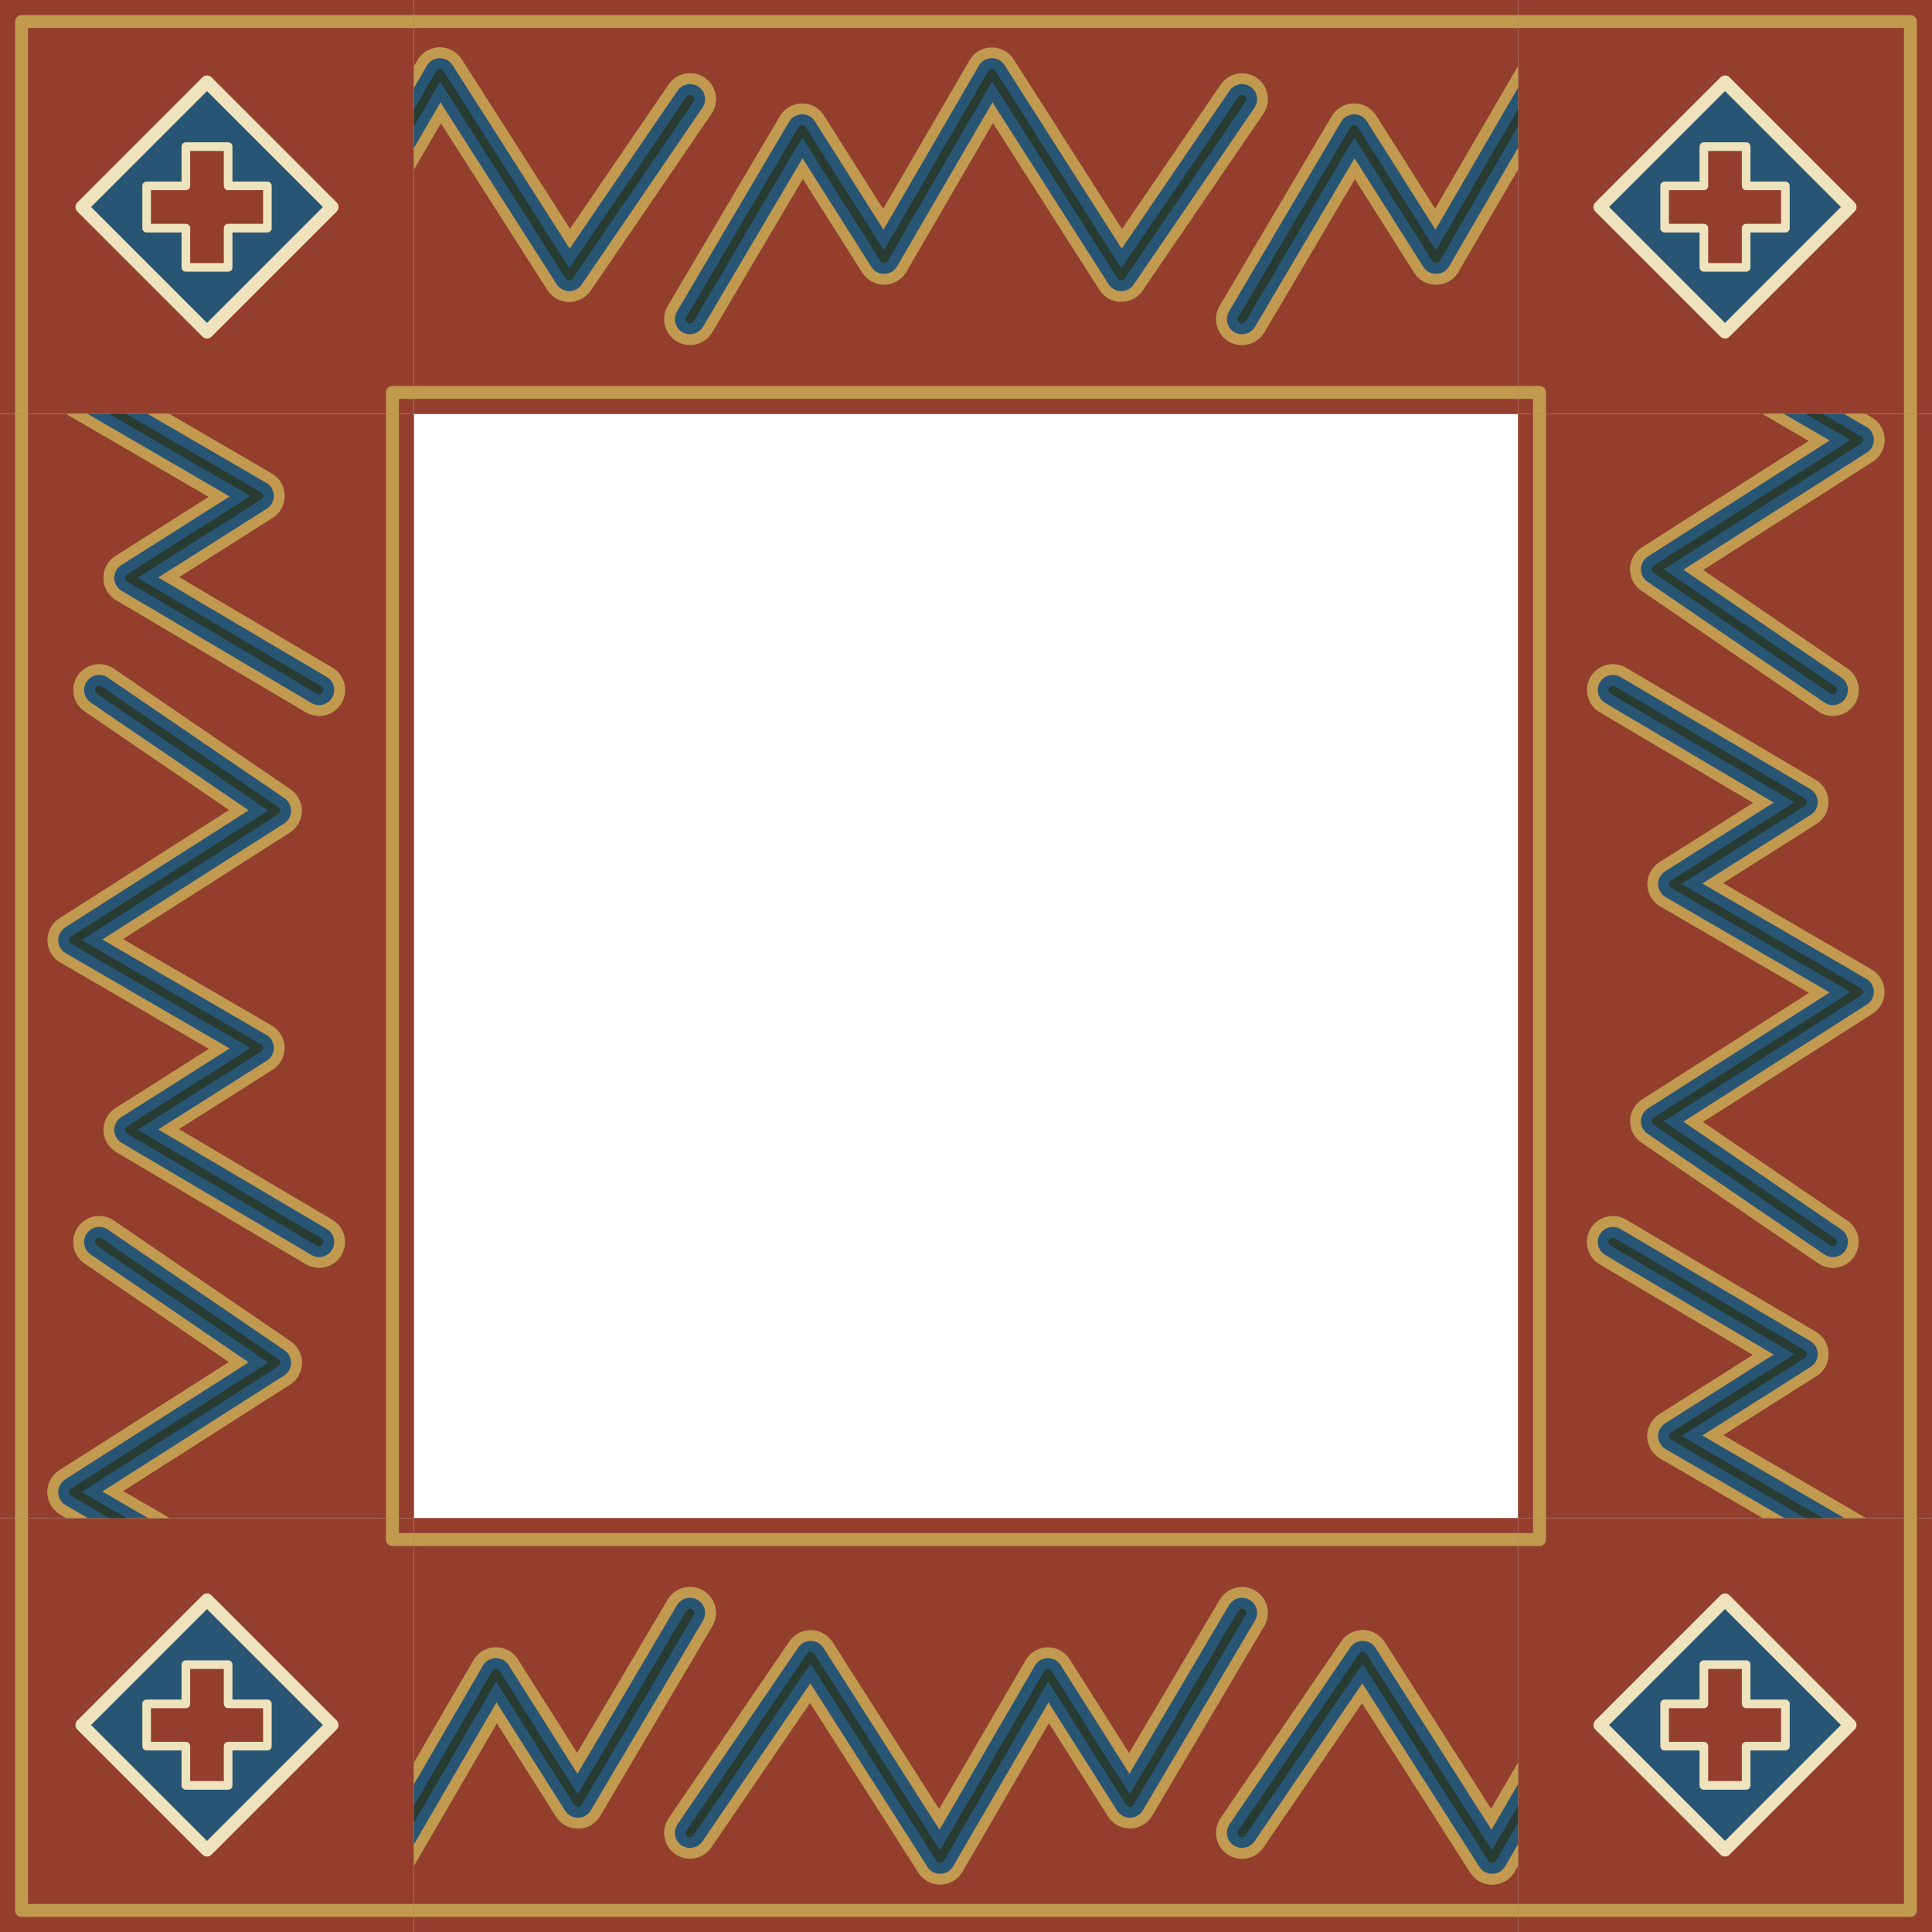
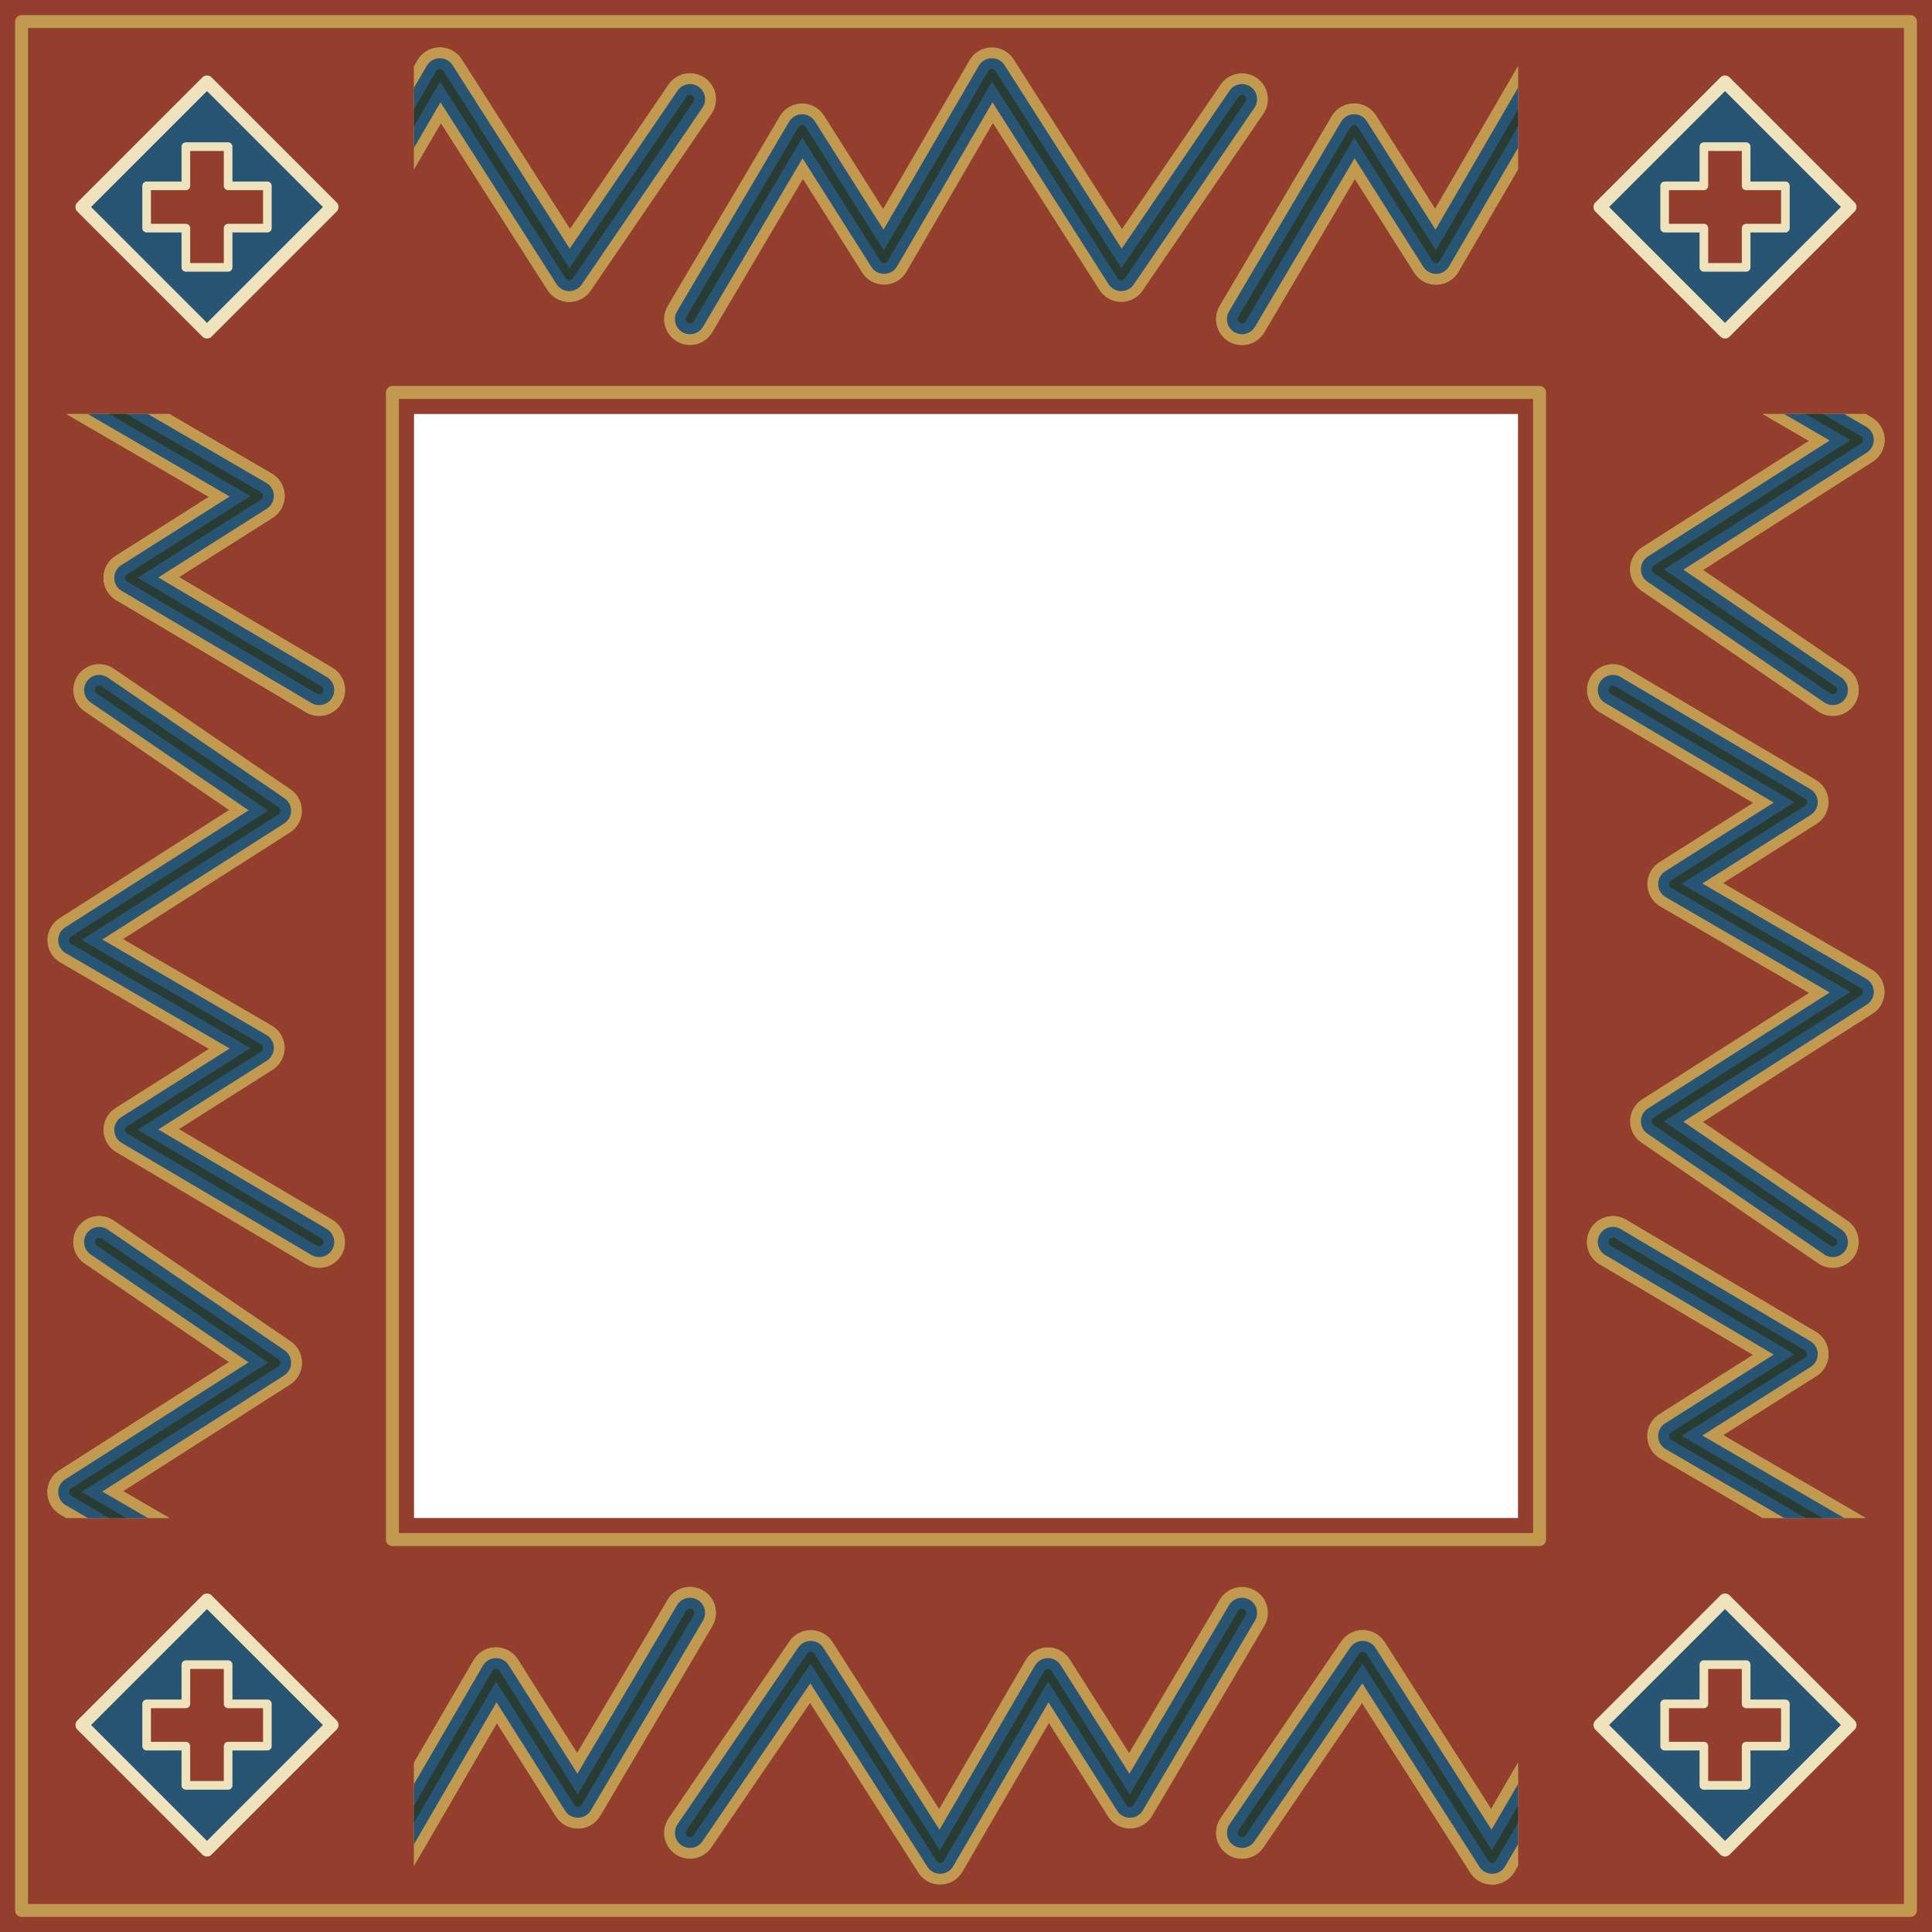
<svg xmlns="http://www.w3.org/2000/svg" width="448" height="448" viewBox="0 0 448 448">
+   <path d="M0 0 H448 V448 H0Z M96 96 V352 H352 V96Z" fill="#943e2e" stroke="none" stroke-width="1" stroke-linejoin="round" stroke-linecap="round" />
  <g transform="translate(0 0)">
-     <rect x="0" y="0" width="96" height="96" fill="#943e2e" stroke="none" stroke-width="1" />
-     <path d="M96 5 H5 V96 M96 91 H91 V96" fill="none" stroke="#c19a50" stroke-width="3" stroke-linejoin="round" stroke-linecap="round" />
    <path d="M48 19 L77 48 L48 77 L19 48Z" fill="#285574" stroke="#eee3bc" stroke-width="3" stroke-linejoin="round" stroke-linecap="round" />
    <path d="M43.1 34 H52.9 V43.1 H62 V52.9 H52.9 V62 H43.1 V52.9 H34 V43.1 H43.1Z" fill="#943e2e" stroke="#eee3bc" stroke-width="2" stroke-linejoin="round" stroke-linecap="round" />
  </g>
  <g transform="translate(448 0) rotate(90)">
-     <rect x="0" y="0" width="96" height="96" fill="#943e2e" stroke="none" stroke-width="1" />
-     <path d="M96 5 H5 V96 M96 91 H91 V96" fill="none" stroke="#c19a50" stroke-width="3" stroke-linejoin="round" stroke-linecap="round" />
    <path d="M48 19 L77 48 L48 77 L19 48Z" fill="#285574" stroke="#eee3bc" stroke-width="3" stroke-linejoin="round" stroke-linecap="round" />
    <path d="M43.1 34 H52.9 V43.1 H62 V52.9 H52.9 V62 H43.1 V52.9 H34 V43.1 H43.1Z" fill="#943e2e" stroke="#eee3bc" stroke-width="2" stroke-linejoin="round" stroke-linecap="round" />
  </g>
  <g transform="translate(448 448) rotate(180)">
-     <rect x="0" y="0" width="96" height="96" fill="#943e2e" stroke="none" stroke-width="1" />
-     <path d="M96 5 H5 V96 M96 91 H91 V96" fill="none" stroke="#c19a50" stroke-width="3" stroke-linejoin="round" stroke-linecap="round" />
    <path d="M48 19 L77 48 L48 77 L19 48Z" fill="#285574" stroke="#eee3bc" stroke-width="3" stroke-linejoin="round" stroke-linecap="round" />
    <path d="M43.1 34 H52.9 V43.1 H62 V52.9 H52.9 V62 H43.1 V52.9 H34 V43.1 H43.1Z" fill="#943e2e" stroke="#eee3bc" stroke-width="2" stroke-linejoin="round" stroke-linecap="round" />
  </g>
  <g transform="translate(0 448) rotate(270)">
-     <rect x="0" y="0" width="96" height="96" fill="#943e2e" stroke="none" stroke-width="1" />
-     <path d="M96 5 H5 V96 M96 91 H91 V96" fill="none" stroke="#c19a50" stroke-width="3" stroke-linejoin="round" stroke-linecap="round" />
    <path d="M48 19 L77 48 L48 77 L19 48Z" fill="#285574" stroke="#eee3bc" stroke-width="3" stroke-linejoin="round" stroke-linecap="round" />
    <path d="M43.1 34 H52.9 V43.1 H62 V52.9 H52.9 V62 H43.1 V52.9 H34 V43.1 H43.1Z" fill="#943e2e" stroke="#eee3bc" stroke-width="2" stroke-linejoin="round" stroke-linecap="round" />
  </g>
  <g transform="translate(96 0)">
    <svg width="256" height="96" viewBox="0 0 256 96" overflow="hidden">
-       <rect x="0" y="0" width="256" height="96" fill="#943e2e" stroke="none" stroke-width="1" />
      <g transform="translate(-256 0)">
-         <path d="M0 5 H256 M0 91 H256" fill="none" stroke="#c19a50" stroke-width="3" stroke-linejoin="round" stroke-linecap="round" />
        <path d="M-64 74 L-38 30 L-19 60 L6 17 L36 64 L64 23" fill="none" stroke="#c19a50" stroke-width="12" stroke-linejoin="round" stroke-linecap="round" />
        <path d="M-64 74 L-38 30 L-19 60 L6 17 L36 64 L64 23" fill="none" stroke="#285574" stroke-width="7" stroke-linejoin="round" stroke-linecap="round" />
        <path d="M-64 74 L-38 30 L-19 60 L6 17 L36 64 L64 23" fill="none" stroke="#293c33" stroke-width="2" stroke-linejoin="round" stroke-linecap="round" />
        <path d="M64 74 L90 30 L109 60 L134 17 L164 64 L192 23" fill="none" stroke="#c19a50" stroke-width="12" stroke-linejoin="round" stroke-linecap="round" />
        <path d="M64 74 L90 30 L109 60 L134 17 L164 64 L192 23" fill="none" stroke="#285574" stroke-width="7" stroke-linejoin="round" stroke-linecap="round" />
        <path d="M64 74 L90 30 L109 60 L134 17 L164 64 L192 23" fill="none" stroke="#293c33" stroke-width="2" stroke-linejoin="round" stroke-linecap="round" />
        <path d="M192 74 L218 30 L237 60 L262 17 L292 64 L320 23" fill="none" stroke="#c19a50" stroke-width="12" stroke-linejoin="round" stroke-linecap="round" />
        <path d="M192 74 L218 30 L237 60 L262 17 L292 64 L320 23" fill="none" stroke="#285574" stroke-width="7" stroke-linejoin="round" stroke-linecap="round" />
        <path d="M192 74 L218 30 L237 60 L262 17 L292 64 L320 23" fill="none" stroke="#293c33" stroke-width="2" stroke-linejoin="round" stroke-linecap="round" />
      </g>
      <g transform="translate(0 0)">
-         <path d="M0 5 H256 M0 91 H256" fill="none" stroke="#c19a50" stroke-width="3" stroke-linejoin="round" stroke-linecap="round" />
        <path d="M-64 74 L-38 30 L-19 60 L6 17 L36 64 L64 23" fill="none" stroke="#c19a50" stroke-width="12" stroke-linejoin="round" stroke-linecap="round" />
        <path d="M-64 74 L-38 30 L-19 60 L6 17 L36 64 L64 23" fill="none" stroke="#285574" stroke-width="7" stroke-linejoin="round" stroke-linecap="round" />
        <path d="M-64 74 L-38 30 L-19 60 L6 17 L36 64 L64 23" fill="none" stroke="#293c33" stroke-width="2" stroke-linejoin="round" stroke-linecap="round" />
        <path d="M64 74 L90 30 L109 60 L134 17 L164 64 L192 23" fill="none" stroke="#c19a50" stroke-width="12" stroke-linejoin="round" stroke-linecap="round" />
        <path d="M64 74 L90 30 L109 60 L134 17 L164 64 L192 23" fill="none" stroke="#285574" stroke-width="7" stroke-linejoin="round" stroke-linecap="round" />
        <path d="M64 74 L90 30 L109 60 L134 17 L164 64 L192 23" fill="none" stroke="#293c33" stroke-width="2" stroke-linejoin="round" stroke-linecap="round" />
        <path d="M192 74 L218 30 L237 60 L262 17 L292 64 L320 23" fill="none" stroke="#c19a50" stroke-width="12" stroke-linejoin="round" stroke-linecap="round" />
        <path d="M192 74 L218 30 L237 60 L262 17 L292 64 L320 23" fill="none" stroke="#285574" stroke-width="7" stroke-linejoin="round" stroke-linecap="round" />
        <path d="M192 74 L218 30 L237 60 L262 17 L292 64 L320 23" fill="none" stroke="#293c33" stroke-width="2" stroke-linejoin="round" stroke-linecap="round" />
      </g>
      <g transform="translate(256 0)">
-         <path d="M0 5 H256 M0 91 H256" fill="none" stroke="#c19a50" stroke-width="3" stroke-linejoin="round" stroke-linecap="round" />
        <path d="M-64 74 L-38 30 L-19 60 L6 17 L36 64 L64 23" fill="none" stroke="#c19a50" stroke-width="12" stroke-linejoin="round" stroke-linecap="round" />
        <path d="M-64 74 L-38 30 L-19 60 L6 17 L36 64 L64 23" fill="none" stroke="#285574" stroke-width="7" stroke-linejoin="round" stroke-linecap="round" />
        <path d="M-64 74 L-38 30 L-19 60 L6 17 L36 64 L64 23" fill="none" stroke="#293c33" stroke-width="2" stroke-linejoin="round" stroke-linecap="round" />
        <path d="M64 74 L90 30 L109 60 L134 17 L164 64 L192 23" fill="none" stroke="#c19a50" stroke-width="12" stroke-linejoin="round" stroke-linecap="round" />
        <path d="M64 74 L90 30 L109 60 L134 17 L164 64 L192 23" fill="none" stroke="#285574" stroke-width="7" stroke-linejoin="round" stroke-linecap="round" />
        <path d="M64 74 L90 30 L109 60 L134 17 L164 64 L192 23" fill="none" stroke="#293c33" stroke-width="2" stroke-linejoin="round" stroke-linecap="round" />
        <path d="M192 74 L218 30 L237 60 L262 17 L292 64 L320 23" fill="none" stroke="#c19a50" stroke-width="12" stroke-linejoin="round" stroke-linecap="round" />
        <path d="M192 74 L218 30 L237 60 L262 17 L292 64 L320 23" fill="none" stroke="#285574" stroke-width="7" stroke-linejoin="round" stroke-linecap="round" />
        <path d="M192 74 L218 30 L237 60 L262 17 L292 64 L320 23" fill="none" stroke="#293c33" stroke-width="2" stroke-linejoin="round" stroke-linecap="round" />
      </g>
    </svg>
  </g>
  <g transform="translate(448 96) rotate(90)">
    <svg width="256" height="96" viewBox="0 0 256 96" overflow="hidden">
-       <rect x="0" y="0" width="256" height="96" fill="#943e2e" stroke="none" stroke-width="1" />
      <g transform="translate(-256 0)">
-         <path d="M0 5 H256 M0 91 H256" fill="none" stroke="#c19a50" stroke-width="3" stroke-linejoin="round" stroke-linecap="round" />
        <path d="M-64 74 L-38 30 L-19 60 L6 17 L36 64 L64 23" fill="none" stroke="#c19a50" stroke-width="12" stroke-linejoin="round" stroke-linecap="round" />
        <path d="M-64 74 L-38 30 L-19 60 L6 17 L36 64 L64 23" fill="none" stroke="#285574" stroke-width="7" stroke-linejoin="round" stroke-linecap="round" />
        <path d="M-64 74 L-38 30 L-19 60 L6 17 L36 64 L64 23" fill="none" stroke="#293c33" stroke-width="2" stroke-linejoin="round" stroke-linecap="round" />
        <path d="M64 74 L90 30 L109 60 L134 17 L164 64 L192 23" fill="none" stroke="#c19a50" stroke-width="12" stroke-linejoin="round" stroke-linecap="round" />
        <path d="M64 74 L90 30 L109 60 L134 17 L164 64 L192 23" fill="none" stroke="#285574" stroke-width="7" stroke-linejoin="round" stroke-linecap="round" />
        <path d="M64 74 L90 30 L109 60 L134 17 L164 64 L192 23" fill="none" stroke="#293c33" stroke-width="2" stroke-linejoin="round" stroke-linecap="round" />
        <path d="M192 74 L218 30 L237 60 L262 17 L292 64 L320 23" fill="none" stroke="#c19a50" stroke-width="12" stroke-linejoin="round" stroke-linecap="round" />
        <path d="M192 74 L218 30 L237 60 L262 17 L292 64 L320 23" fill="none" stroke="#285574" stroke-width="7" stroke-linejoin="round" stroke-linecap="round" />
        <path d="M192 74 L218 30 L237 60 L262 17 L292 64 L320 23" fill="none" stroke="#293c33" stroke-width="2" stroke-linejoin="round" stroke-linecap="round" />
      </g>
      <g transform="translate(0 0)">
-         <path d="M0 5 H256 M0 91 H256" fill="none" stroke="#c19a50" stroke-width="3" stroke-linejoin="round" stroke-linecap="round" />
        <path d="M-64 74 L-38 30 L-19 60 L6 17 L36 64 L64 23" fill="none" stroke="#c19a50" stroke-width="12" stroke-linejoin="round" stroke-linecap="round" />
        <path d="M-64 74 L-38 30 L-19 60 L6 17 L36 64 L64 23" fill="none" stroke="#285574" stroke-width="7" stroke-linejoin="round" stroke-linecap="round" />
        <path d="M-64 74 L-38 30 L-19 60 L6 17 L36 64 L64 23" fill="none" stroke="#293c33" stroke-width="2" stroke-linejoin="round" stroke-linecap="round" />
        <path d="M64 74 L90 30 L109 60 L134 17 L164 64 L192 23" fill="none" stroke="#c19a50" stroke-width="12" stroke-linejoin="round" stroke-linecap="round" />
        <path d="M64 74 L90 30 L109 60 L134 17 L164 64 L192 23" fill="none" stroke="#285574" stroke-width="7" stroke-linejoin="round" stroke-linecap="round" />
        <path d="M64 74 L90 30 L109 60 L134 17 L164 64 L192 23" fill="none" stroke="#293c33" stroke-width="2" stroke-linejoin="round" stroke-linecap="round" />
        <path d="M192 74 L218 30 L237 60 L262 17 L292 64 L320 23" fill="none" stroke="#c19a50" stroke-width="12" stroke-linejoin="round" stroke-linecap="round" />
        <path d="M192 74 L218 30 L237 60 L262 17 L292 64 L320 23" fill="none" stroke="#285574" stroke-width="7" stroke-linejoin="round" stroke-linecap="round" />
        <path d="M192 74 L218 30 L237 60 L262 17 L292 64 L320 23" fill="none" stroke="#293c33" stroke-width="2" stroke-linejoin="round" stroke-linecap="round" />
      </g>
      <g transform="translate(256 0)">
-         <path d="M0 5 H256 M0 91 H256" fill="none" stroke="#c19a50" stroke-width="3" stroke-linejoin="round" stroke-linecap="round" />
        <path d="M-64 74 L-38 30 L-19 60 L6 17 L36 64 L64 23" fill="none" stroke="#c19a50" stroke-width="12" stroke-linejoin="round" stroke-linecap="round" />
        <path d="M-64 74 L-38 30 L-19 60 L6 17 L36 64 L64 23" fill="none" stroke="#285574" stroke-width="7" stroke-linejoin="round" stroke-linecap="round" />
        <path d="M-64 74 L-38 30 L-19 60 L6 17 L36 64 L64 23" fill="none" stroke="#293c33" stroke-width="2" stroke-linejoin="round" stroke-linecap="round" />
        <path d="M64 74 L90 30 L109 60 L134 17 L164 64 L192 23" fill="none" stroke="#c19a50" stroke-width="12" stroke-linejoin="round" stroke-linecap="round" />
        <path d="M64 74 L90 30 L109 60 L134 17 L164 64 L192 23" fill="none" stroke="#285574" stroke-width="7" stroke-linejoin="round" stroke-linecap="round" />
        <path d="M64 74 L90 30 L109 60 L134 17 L164 64 L192 23" fill="none" stroke="#293c33" stroke-width="2" stroke-linejoin="round" stroke-linecap="round" />
        <path d="M192 74 L218 30 L237 60 L262 17 L292 64 L320 23" fill="none" stroke="#c19a50" stroke-width="12" stroke-linejoin="round" stroke-linecap="round" />
        <path d="M192 74 L218 30 L237 60 L262 17 L292 64 L320 23" fill="none" stroke="#285574" stroke-width="7" stroke-linejoin="round" stroke-linecap="round" />
        <path d="M192 74 L218 30 L237 60 L262 17 L292 64 L320 23" fill="none" stroke="#293c33" stroke-width="2" stroke-linejoin="round" stroke-linecap="round" />
      </g>
    </svg>
  </g>
  <g transform="translate(352 448) rotate(180)">
    <svg width="256" height="96" viewBox="0 0 256 96" overflow="hidden">
-       <rect x="0" y="0" width="256" height="96" fill="#943e2e" stroke="none" stroke-width="1" />
      <g transform="translate(-256 0)">
-         <path d="M0 5 H256 M0 91 H256" fill="none" stroke="#c19a50" stroke-width="3" stroke-linejoin="round" stroke-linecap="round" />
        <path d="M-64 74 L-38 30 L-19 60 L6 17 L36 64 L64 23" fill="none" stroke="#c19a50" stroke-width="12" stroke-linejoin="round" stroke-linecap="round" />
        <path d="M-64 74 L-38 30 L-19 60 L6 17 L36 64 L64 23" fill="none" stroke="#285574" stroke-width="7" stroke-linejoin="round" stroke-linecap="round" />
        <path d="M-64 74 L-38 30 L-19 60 L6 17 L36 64 L64 23" fill="none" stroke="#293c33" stroke-width="2" stroke-linejoin="round" stroke-linecap="round" />
        <path d="M64 74 L90 30 L109 60 L134 17 L164 64 L192 23" fill="none" stroke="#c19a50" stroke-width="12" stroke-linejoin="round" stroke-linecap="round" />
        <path d="M64 74 L90 30 L109 60 L134 17 L164 64 L192 23" fill="none" stroke="#285574" stroke-width="7" stroke-linejoin="round" stroke-linecap="round" />
        <path d="M64 74 L90 30 L109 60 L134 17 L164 64 L192 23" fill="none" stroke="#293c33" stroke-width="2" stroke-linejoin="round" stroke-linecap="round" />
        <path d="M192 74 L218 30 L237 60 L262 17 L292 64 L320 23" fill="none" stroke="#c19a50" stroke-width="12" stroke-linejoin="round" stroke-linecap="round" />
        <path d="M192 74 L218 30 L237 60 L262 17 L292 64 L320 23" fill="none" stroke="#285574" stroke-width="7" stroke-linejoin="round" stroke-linecap="round" />
        <path d="M192 74 L218 30 L237 60 L262 17 L292 64 L320 23" fill="none" stroke="#293c33" stroke-width="2" stroke-linejoin="round" stroke-linecap="round" />
      </g>
      <g transform="translate(0 0)">
-         <path d="M0 5 H256 M0 91 H256" fill="none" stroke="#c19a50" stroke-width="3" stroke-linejoin="round" stroke-linecap="round" />
        <path d="M-64 74 L-38 30 L-19 60 L6 17 L36 64 L64 23" fill="none" stroke="#c19a50" stroke-width="12" stroke-linejoin="round" stroke-linecap="round" />
        <path d="M-64 74 L-38 30 L-19 60 L6 17 L36 64 L64 23" fill="none" stroke="#285574" stroke-width="7" stroke-linejoin="round" stroke-linecap="round" />
        <path d="M-64 74 L-38 30 L-19 60 L6 17 L36 64 L64 23" fill="none" stroke="#293c33" stroke-width="2" stroke-linejoin="round" stroke-linecap="round" />
        <path d="M64 74 L90 30 L109 60 L134 17 L164 64 L192 23" fill="none" stroke="#c19a50" stroke-width="12" stroke-linejoin="round" stroke-linecap="round" />
        <path d="M64 74 L90 30 L109 60 L134 17 L164 64 L192 23" fill="none" stroke="#285574" stroke-width="7" stroke-linejoin="round" stroke-linecap="round" />
        <path d="M64 74 L90 30 L109 60 L134 17 L164 64 L192 23" fill="none" stroke="#293c33" stroke-width="2" stroke-linejoin="round" stroke-linecap="round" />
        <path d="M192 74 L218 30 L237 60 L262 17 L292 64 L320 23" fill="none" stroke="#c19a50" stroke-width="12" stroke-linejoin="round" stroke-linecap="round" />
        <path d="M192 74 L218 30 L237 60 L262 17 L292 64 L320 23" fill="none" stroke="#285574" stroke-width="7" stroke-linejoin="round" stroke-linecap="round" />
        <path d="M192 74 L218 30 L237 60 L262 17 L292 64 L320 23" fill="none" stroke="#293c33" stroke-width="2" stroke-linejoin="round" stroke-linecap="round" />
      </g>
      <g transform="translate(256 0)">
-         <path d="M0 5 H256 M0 91 H256" fill="none" stroke="#c19a50" stroke-width="3" stroke-linejoin="round" stroke-linecap="round" />
        <path d="M-64 74 L-38 30 L-19 60 L6 17 L36 64 L64 23" fill="none" stroke="#c19a50" stroke-width="12" stroke-linejoin="round" stroke-linecap="round" />
        <path d="M-64 74 L-38 30 L-19 60 L6 17 L36 64 L64 23" fill="none" stroke="#285574" stroke-width="7" stroke-linejoin="round" stroke-linecap="round" />
        <path d="M-64 74 L-38 30 L-19 60 L6 17 L36 64 L64 23" fill="none" stroke="#293c33" stroke-width="2" stroke-linejoin="round" stroke-linecap="round" />
        <path d="M64 74 L90 30 L109 60 L134 17 L164 64 L192 23" fill="none" stroke="#c19a50" stroke-width="12" stroke-linejoin="round" stroke-linecap="round" />
        <path d="M64 74 L90 30 L109 60 L134 17 L164 64 L192 23" fill="none" stroke="#285574" stroke-width="7" stroke-linejoin="round" stroke-linecap="round" />
        <path d="M64 74 L90 30 L109 60 L134 17 L164 64 L192 23" fill="none" stroke="#293c33" stroke-width="2" stroke-linejoin="round" stroke-linecap="round" />
        <path d="M192 74 L218 30 L237 60 L262 17 L292 64 L320 23" fill="none" stroke="#c19a50" stroke-width="12" stroke-linejoin="round" stroke-linecap="round" />
        <path d="M192 74 L218 30 L237 60 L262 17 L292 64 L320 23" fill="none" stroke="#285574" stroke-width="7" stroke-linejoin="round" stroke-linecap="round" />
        <path d="M192 74 L218 30 L237 60 L262 17 L292 64 L320 23" fill="none" stroke="#293c33" stroke-width="2" stroke-linejoin="round" stroke-linecap="round" />
      </g>
    </svg>
  </g>
  <g transform="translate(0 352) rotate(270)">
    <svg width="256" height="96" viewBox="0 0 256 96" overflow="hidden">
-       <rect x="0" y="0" width="256" height="96" fill="#943e2e" stroke="none" stroke-width="1" />
      <g transform="translate(-256 0)">
-         <path d="M0 5 H256 M0 91 H256" fill="none" stroke="#c19a50" stroke-width="3" stroke-linejoin="round" stroke-linecap="round" />
        <path d="M-64 74 L-38 30 L-19 60 L6 17 L36 64 L64 23" fill="none" stroke="#c19a50" stroke-width="12" stroke-linejoin="round" stroke-linecap="round" />
        <path d="M-64 74 L-38 30 L-19 60 L6 17 L36 64 L64 23" fill="none" stroke="#285574" stroke-width="7" stroke-linejoin="round" stroke-linecap="round" />
        <path d="M-64 74 L-38 30 L-19 60 L6 17 L36 64 L64 23" fill="none" stroke="#293c33" stroke-width="2" stroke-linejoin="round" stroke-linecap="round" />
        <path d="M64 74 L90 30 L109 60 L134 17 L164 64 L192 23" fill="none" stroke="#c19a50" stroke-width="12" stroke-linejoin="round" stroke-linecap="round" />
        <path d="M64 74 L90 30 L109 60 L134 17 L164 64 L192 23" fill="none" stroke="#285574" stroke-width="7" stroke-linejoin="round" stroke-linecap="round" />
        <path d="M64 74 L90 30 L109 60 L134 17 L164 64 L192 23" fill="none" stroke="#293c33" stroke-width="2" stroke-linejoin="round" stroke-linecap="round" />
        <path d="M192 74 L218 30 L237 60 L262 17 L292 64 L320 23" fill="none" stroke="#c19a50" stroke-width="12" stroke-linejoin="round" stroke-linecap="round" />
        <path d="M192 74 L218 30 L237 60 L262 17 L292 64 L320 23" fill="none" stroke="#285574" stroke-width="7" stroke-linejoin="round" stroke-linecap="round" />
        <path d="M192 74 L218 30 L237 60 L262 17 L292 64 L320 23" fill="none" stroke="#293c33" stroke-width="2" stroke-linejoin="round" stroke-linecap="round" />
      </g>
      <g transform="translate(0 0)">
-         <path d="M0 5 H256 M0 91 H256" fill="none" stroke="#c19a50" stroke-width="3" stroke-linejoin="round" stroke-linecap="round" />
        <path d="M-64 74 L-38 30 L-19 60 L6 17 L36 64 L64 23" fill="none" stroke="#c19a50" stroke-width="12" stroke-linejoin="round" stroke-linecap="round" />
        <path d="M-64 74 L-38 30 L-19 60 L6 17 L36 64 L64 23" fill="none" stroke="#285574" stroke-width="7" stroke-linejoin="round" stroke-linecap="round" />
        <path d="M-64 74 L-38 30 L-19 60 L6 17 L36 64 L64 23" fill="none" stroke="#293c33" stroke-width="2" stroke-linejoin="round" stroke-linecap="round" />
        <path d="M64 74 L90 30 L109 60 L134 17 L164 64 L192 23" fill="none" stroke="#c19a50" stroke-width="12" stroke-linejoin="round" stroke-linecap="round" />
        <path d="M64 74 L90 30 L109 60 L134 17 L164 64 L192 23" fill="none" stroke="#285574" stroke-width="7" stroke-linejoin="round" stroke-linecap="round" />
        <path d="M64 74 L90 30 L109 60 L134 17 L164 64 L192 23" fill="none" stroke="#293c33" stroke-width="2" stroke-linejoin="round" stroke-linecap="round" />
        <path d="M192 74 L218 30 L237 60 L262 17 L292 64 L320 23" fill="none" stroke="#c19a50" stroke-width="12" stroke-linejoin="round" stroke-linecap="round" />
        <path d="M192 74 L218 30 L237 60 L262 17 L292 64 L320 23" fill="none" stroke="#285574" stroke-width="7" stroke-linejoin="round" stroke-linecap="round" />
        <path d="M192 74 L218 30 L237 60 L262 17 L292 64 L320 23" fill="none" stroke="#293c33" stroke-width="2" stroke-linejoin="round" stroke-linecap="round" />
      </g>
      <g transform="translate(256 0)">
-         <path d="M0 5 H256 M0 91 H256" fill="none" stroke="#c19a50" stroke-width="3" stroke-linejoin="round" stroke-linecap="round" />
        <path d="M-64 74 L-38 30 L-19 60 L6 17 L36 64 L64 23" fill="none" stroke="#c19a50" stroke-width="12" stroke-linejoin="round" stroke-linecap="round" />
        <path d="M-64 74 L-38 30 L-19 60 L6 17 L36 64 L64 23" fill="none" stroke="#285574" stroke-width="7" stroke-linejoin="round" stroke-linecap="round" />
        <path d="M-64 74 L-38 30 L-19 60 L6 17 L36 64 L64 23" fill="none" stroke="#293c33" stroke-width="2" stroke-linejoin="round" stroke-linecap="round" />
        <path d="M64 74 L90 30 L109 60 L134 17 L164 64 L192 23" fill="none" stroke="#c19a50" stroke-width="12" stroke-linejoin="round" stroke-linecap="round" />
        <path d="M64 74 L90 30 L109 60 L134 17 L164 64 L192 23" fill="none" stroke="#285574" stroke-width="7" stroke-linejoin="round" stroke-linecap="round" />
        <path d="M64 74 L90 30 L109 60 L134 17 L164 64 L192 23" fill="none" stroke="#293c33" stroke-width="2" stroke-linejoin="round" stroke-linecap="round" />
        <path d="M192 74 L218 30 L237 60 L262 17 L292 64 L320 23" fill="none" stroke="#c19a50" stroke-width="12" stroke-linejoin="round" stroke-linecap="round" />
        <path d="M192 74 L218 30 L237 60 L262 17 L292 64 L320 23" fill="none" stroke="#285574" stroke-width="7" stroke-linejoin="round" stroke-linecap="round" />
        <path d="M192 74 L218 30 L237 60 L262 17 L292 64 L320 23" fill="none" stroke="#293c33" stroke-width="2" stroke-linejoin="round" stroke-linecap="round" />
      </g>
    </svg>
  </g>
+   <path d="M5 5 H443 V443 H5Z M91 91 H357 V357 H91Z" fill="none" stroke="#c19a50" stroke-width="3" stroke-linejoin="round" stroke-linecap="round" />
</svg>
